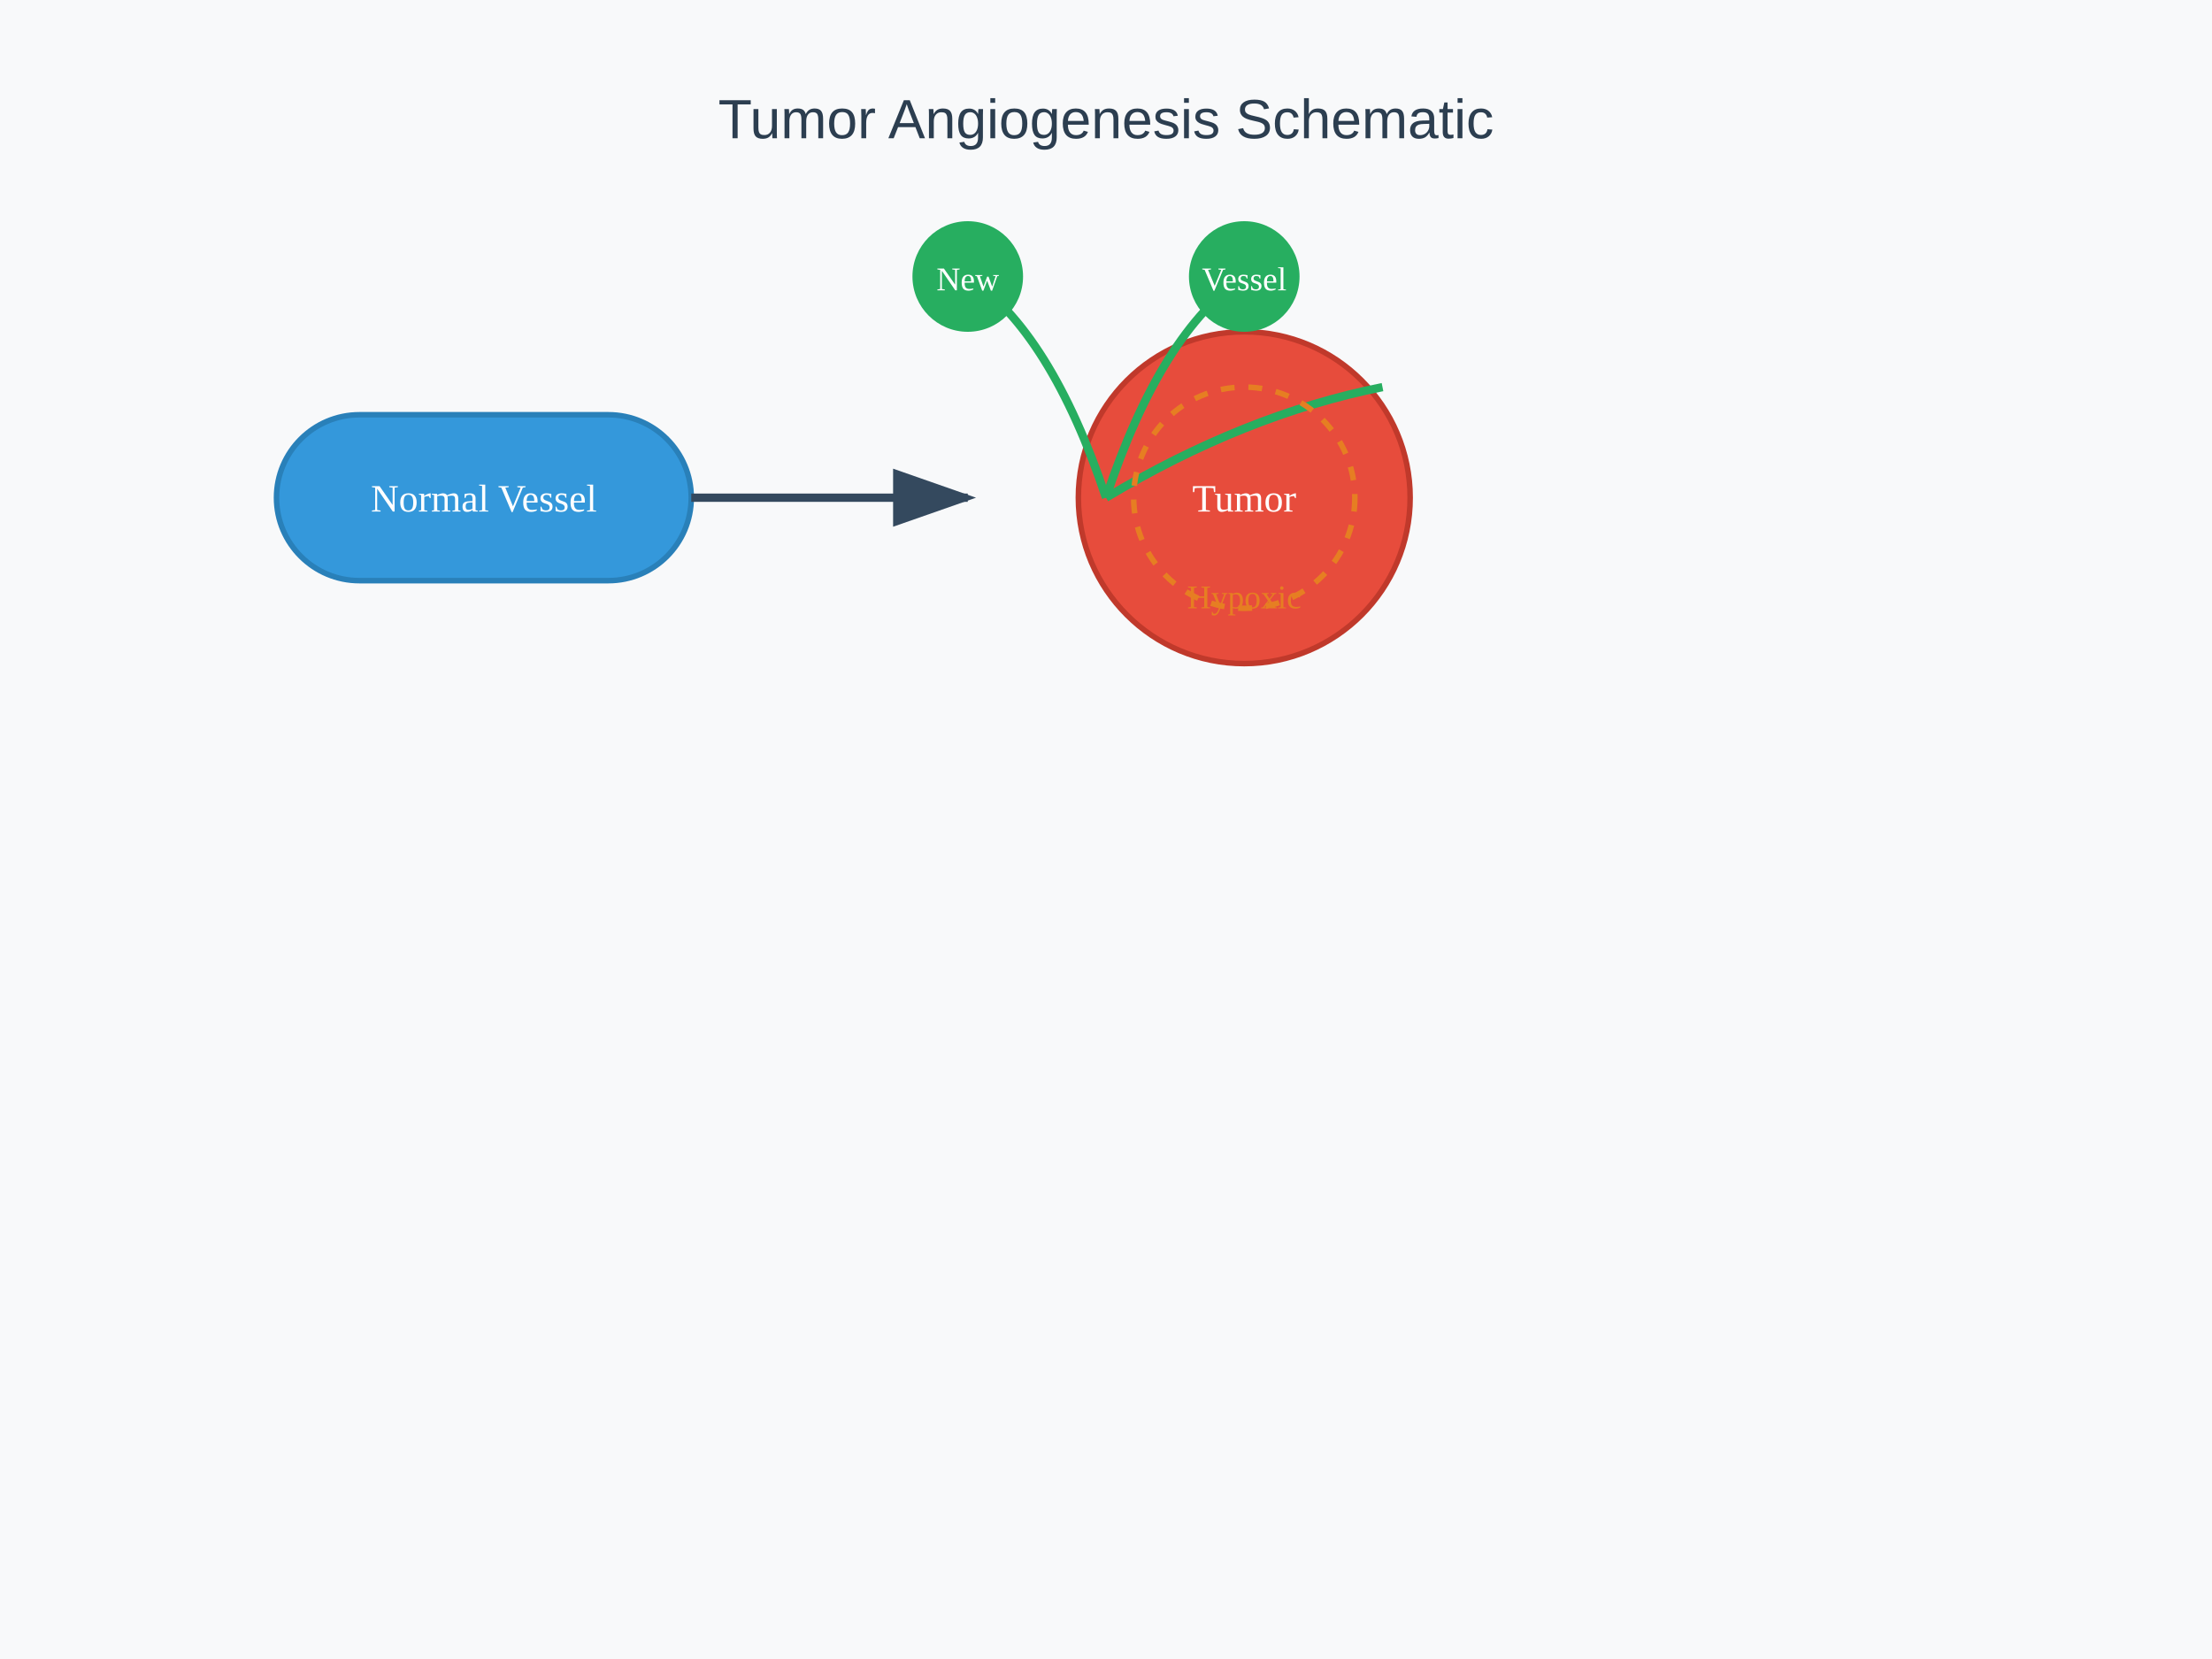
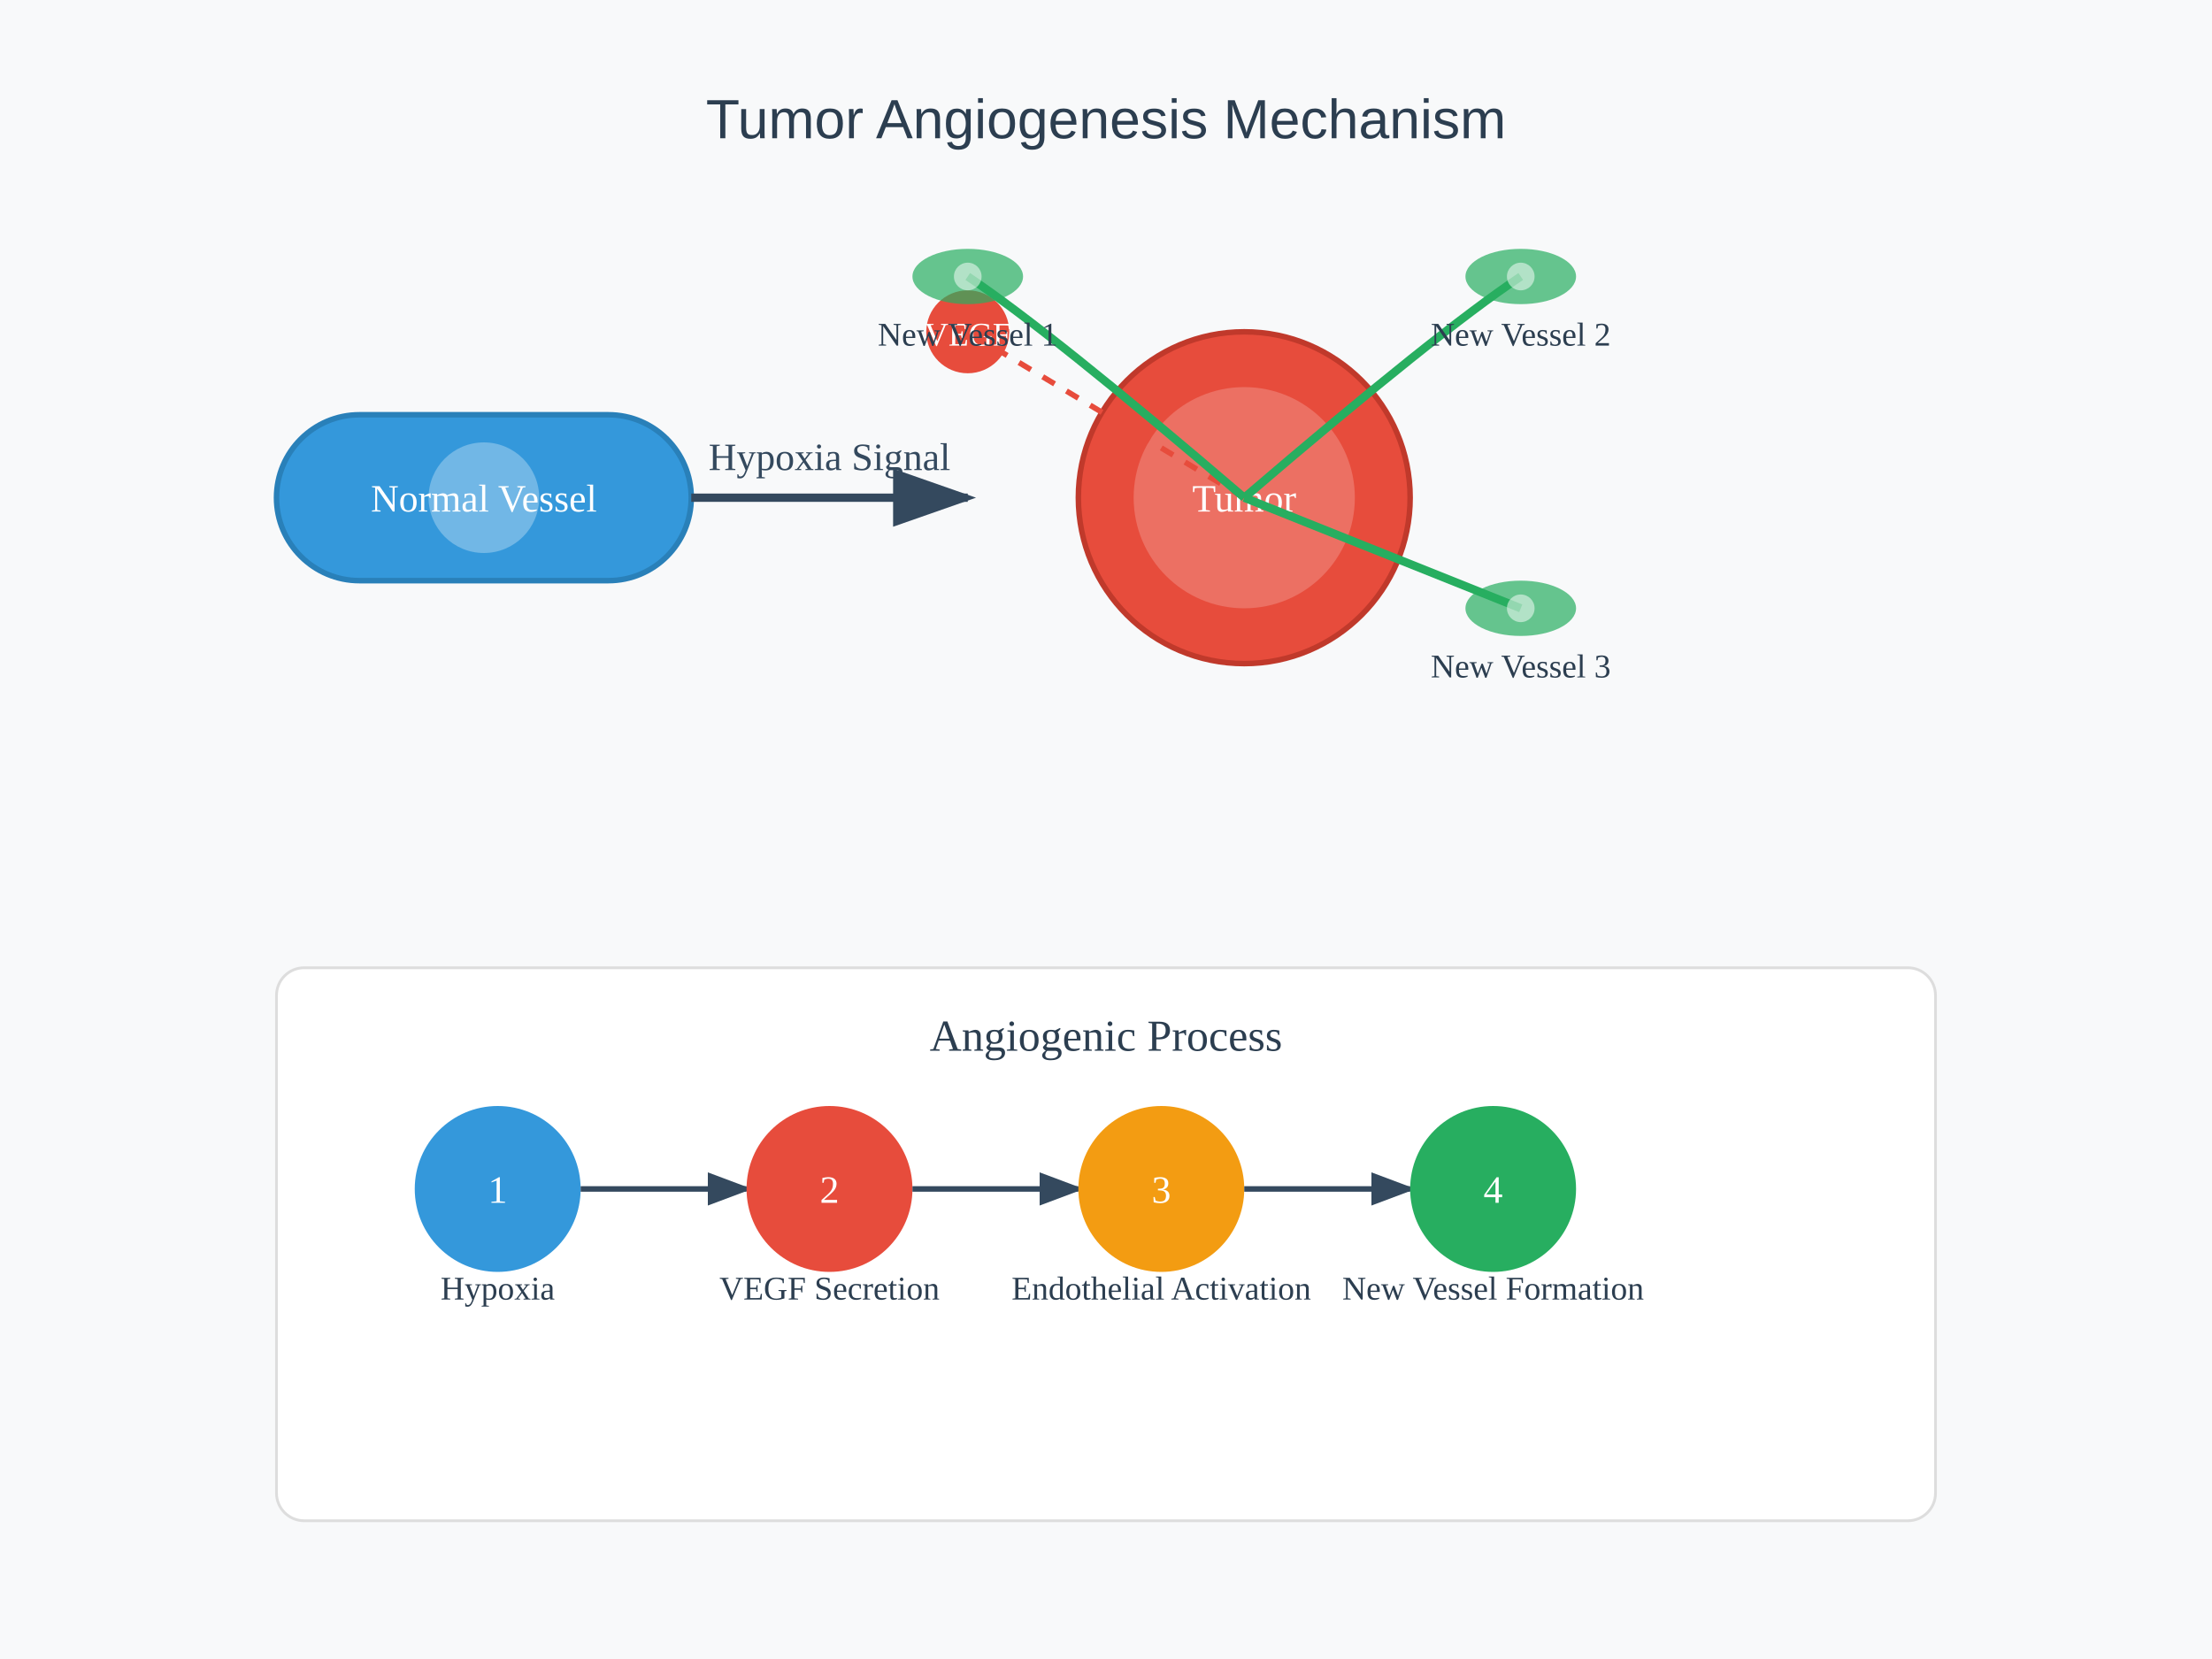
<svg xmlns="http://www.w3.org/2000/svg" width="800" height="600">
  <rect width="800" height="600" fill="#f8f9fa" />
-   <text x="400" y="50" text-anchor="middle" font-family="Arial, sans-serif" font-size="20" fill="#2c3e50">
-     Tumor Angiogenesis Schematic
-   </text>
+   <text x="400" y="50" text-anchor="middle" font-family="Arial, sans-serif" font-size="20" fill="#2c3e50">Tumor Angiogenesis Mechanism</text>
  <g transform="translate(100, 150)">
    <rect x="0" y="0" width="150" height="60" fill="#3498db" stroke="#2980b9" stroke-width="2" rx="30" />
+     <circle cx="75" cy="30" r="20" fill="white" opacity="0.3" />
    <text x="75" y="35" text-anchor="middle" font-size="14" fill="white">Normal Vessel</text>
  </g>
  <path d="M 250 180 L 350 180" stroke="#34495e" stroke-width="3" fill="none" marker-end="url(#arrowhead)" />
+   <text x="300" y="170" text-anchor="middle" font-size="14" fill="#34495e">Hypoxia Signal</text>
  <circle cx="450" cy="180" r="60" fill="#e74c3c" stroke="#c0392b" stroke-width="2" />
+   <circle cx="450" cy="180" r="40" fill="white" opacity="0.2" />
  <text x="450" y="185" text-anchor="middle" font-size="14" fill="white">Tumor</text>
-   <path d="M 400 180 Q 380 120, 350 100" stroke="#27ae60" stroke-width="3" fill="none" />
-   <path d="M 400 180 Q 420 120, 450 100" stroke="#27ae60" stroke-width="3" fill="none" />
-   <path d="M 400 180 Q 450 150, 500 140" stroke="#27ae60" stroke-width="3" fill="none" />
-   <circle cx="350" cy="100" r="20" fill="#27ae60" />
-   <text x="350" y="105" text-anchor="middle" font-size="12" fill="white">New</text>
-   <circle cx="450" cy="100" r="20" fill="#27ae60" />
-   <text x="450" y="105" text-anchor="middle" font-size="12" fill="white">Vessel</text>
-   <ellipse cx="450" cy="180" rx="40" ry="40" fill="none" stroke="#e67e22" stroke-width="2" stroke-dasharray="5,5" />
-   <text x="450" y="220" text-anchor="middle" font-size="12" fill="#e67e22">Hypoxic</text>
+   <g>
+     <path d="M 450 180 Q 400 150, 350 120" stroke="#e74c3c" stroke-width="2" stroke-dasharray="5,5" />
+     <circle cx="350" cy="120" r="15" fill="#e74c3c" />
+     <text x="350" y="125" text-anchor="middle" font-size="12" fill="white">VEGF</text>
+   </g>
+   <path d="M 450 180 Q 380 120, 350 100" stroke="#27ae60" stroke-width="3" fill="none" />
+   <path d="M 450 180 Q 520 120, 550 100" stroke="#27ae60" stroke-width="3" fill="none" />
+   <path d="M 450 180 Q 500 200, 550 220" stroke="#27ae60" stroke-width="3" fill="none" />
+   <g transform="translate(330, 80)">
+     <ellipse cx="20" cy="20" rx="20" ry="10" fill="#27ae60" opacity="0.7" />
+     <circle cx="20" cy="20" r="5" fill="white" opacity="0.5" />
+     <text x="20" y="45" text-anchor="middle" font-size="12" fill="#2c3e50">New Vessel 1</text>
+   </g>
+   <g transform="translate(530, 80)">
+     <ellipse cx="20" cy="20" rx="20" ry="10" fill="#27ae60" opacity="0.7" />
+     <circle cx="20" cy="20" r="5" fill="white" opacity="0.5" />
+     <text x="20" y="45" text-anchor="middle" font-size="12" fill="#2c3e50">New Vessel 2</text>
+   </g>
+   <g transform="translate(530, 200)">
+     <ellipse cx="20" cy="20" rx="20" ry="10" fill="#27ae60" opacity="0.7" />
+     <circle cx="20" cy="20" r="5" fill="white" opacity="0.5" />
+     <text x="20" y="45" text-anchor="middle" font-size="12" fill="#2c3e50">New Vessel 3</text>
+   </g>
+   <g transform="translate(100, 350)">
+     <rect x="0" y="0" width="600" height="200" fill="white" stroke="#ddd" rx="10" />
+     <text x="300" y="30" text-anchor="middle" font-size="16" fill="#2c3e50">Angiogenic Process</text>
+     <circle cx="80" cy="80" r="30" fill="#3498db" />
+     <text x="80" y="85" text-anchor="middle" font-size="14" fill="white">1</text>
+     <text x="80" y="120" text-anchor="middle" font-size="12" fill="#2c3e50">Hypoxia</text>
+     <path d="M 110 80 L 170 80" stroke="#34495e" stroke-width="2" marker-end="url(#arrowhead-small)" />
+     <circle cx="200" cy="80" r="30" fill="#e74c3c" />
+     <text x="200" y="85" text-anchor="middle" font-size="14" fill="white">2</text>
+     <text x="200" y="120" text-anchor="middle" font-size="12" fill="#2c3e50">VEGF Secretion</text>
+     <path d="M 230 80 L 290 80" stroke="#34495e" stroke-width="2" marker-end="url(#arrowhead-small)" />
+     <circle cx="320" cy="80" r="30" fill="#f39c12" />
+     <text x="320" y="85" text-anchor="middle" font-size="14" fill="white">3</text>
+     <text x="320" y="120" text-anchor="middle" font-size="12" fill="#2c3e50">Endothelial Activation</text>
+     <path d="M 350 80 L 410 80" stroke="#34495e" stroke-width="2" marker-end="url(#arrowhead-small)" />
+     <circle cx="440" cy="80" r="30" fill="#27ae60" />
+     <text x="440" y="85" text-anchor="middle" font-size="14" fill="white">4</text>
+     <text x="440" y="120" text-anchor="middle" font-size="12" fill="#2c3e50">New Vessel Formation</text>
+   </g>
  <defs>
    <marker id="arrowhead" markerWidth="10" markerHeight="7" refX="9" refY="3.5" orient="auto">
      <polygon points="0 0, 10 3.5, 0 7" fill="#34495e" />
    </marker>
+     <marker id="arrowhead-small" markerWidth="8" markerHeight="6" refX="7" refY="3" orient="auto">
+       <polygon points="0 0, 8 3, 0 6" fill="#34495e" />
+     </marker>
  </defs>
</svg>
